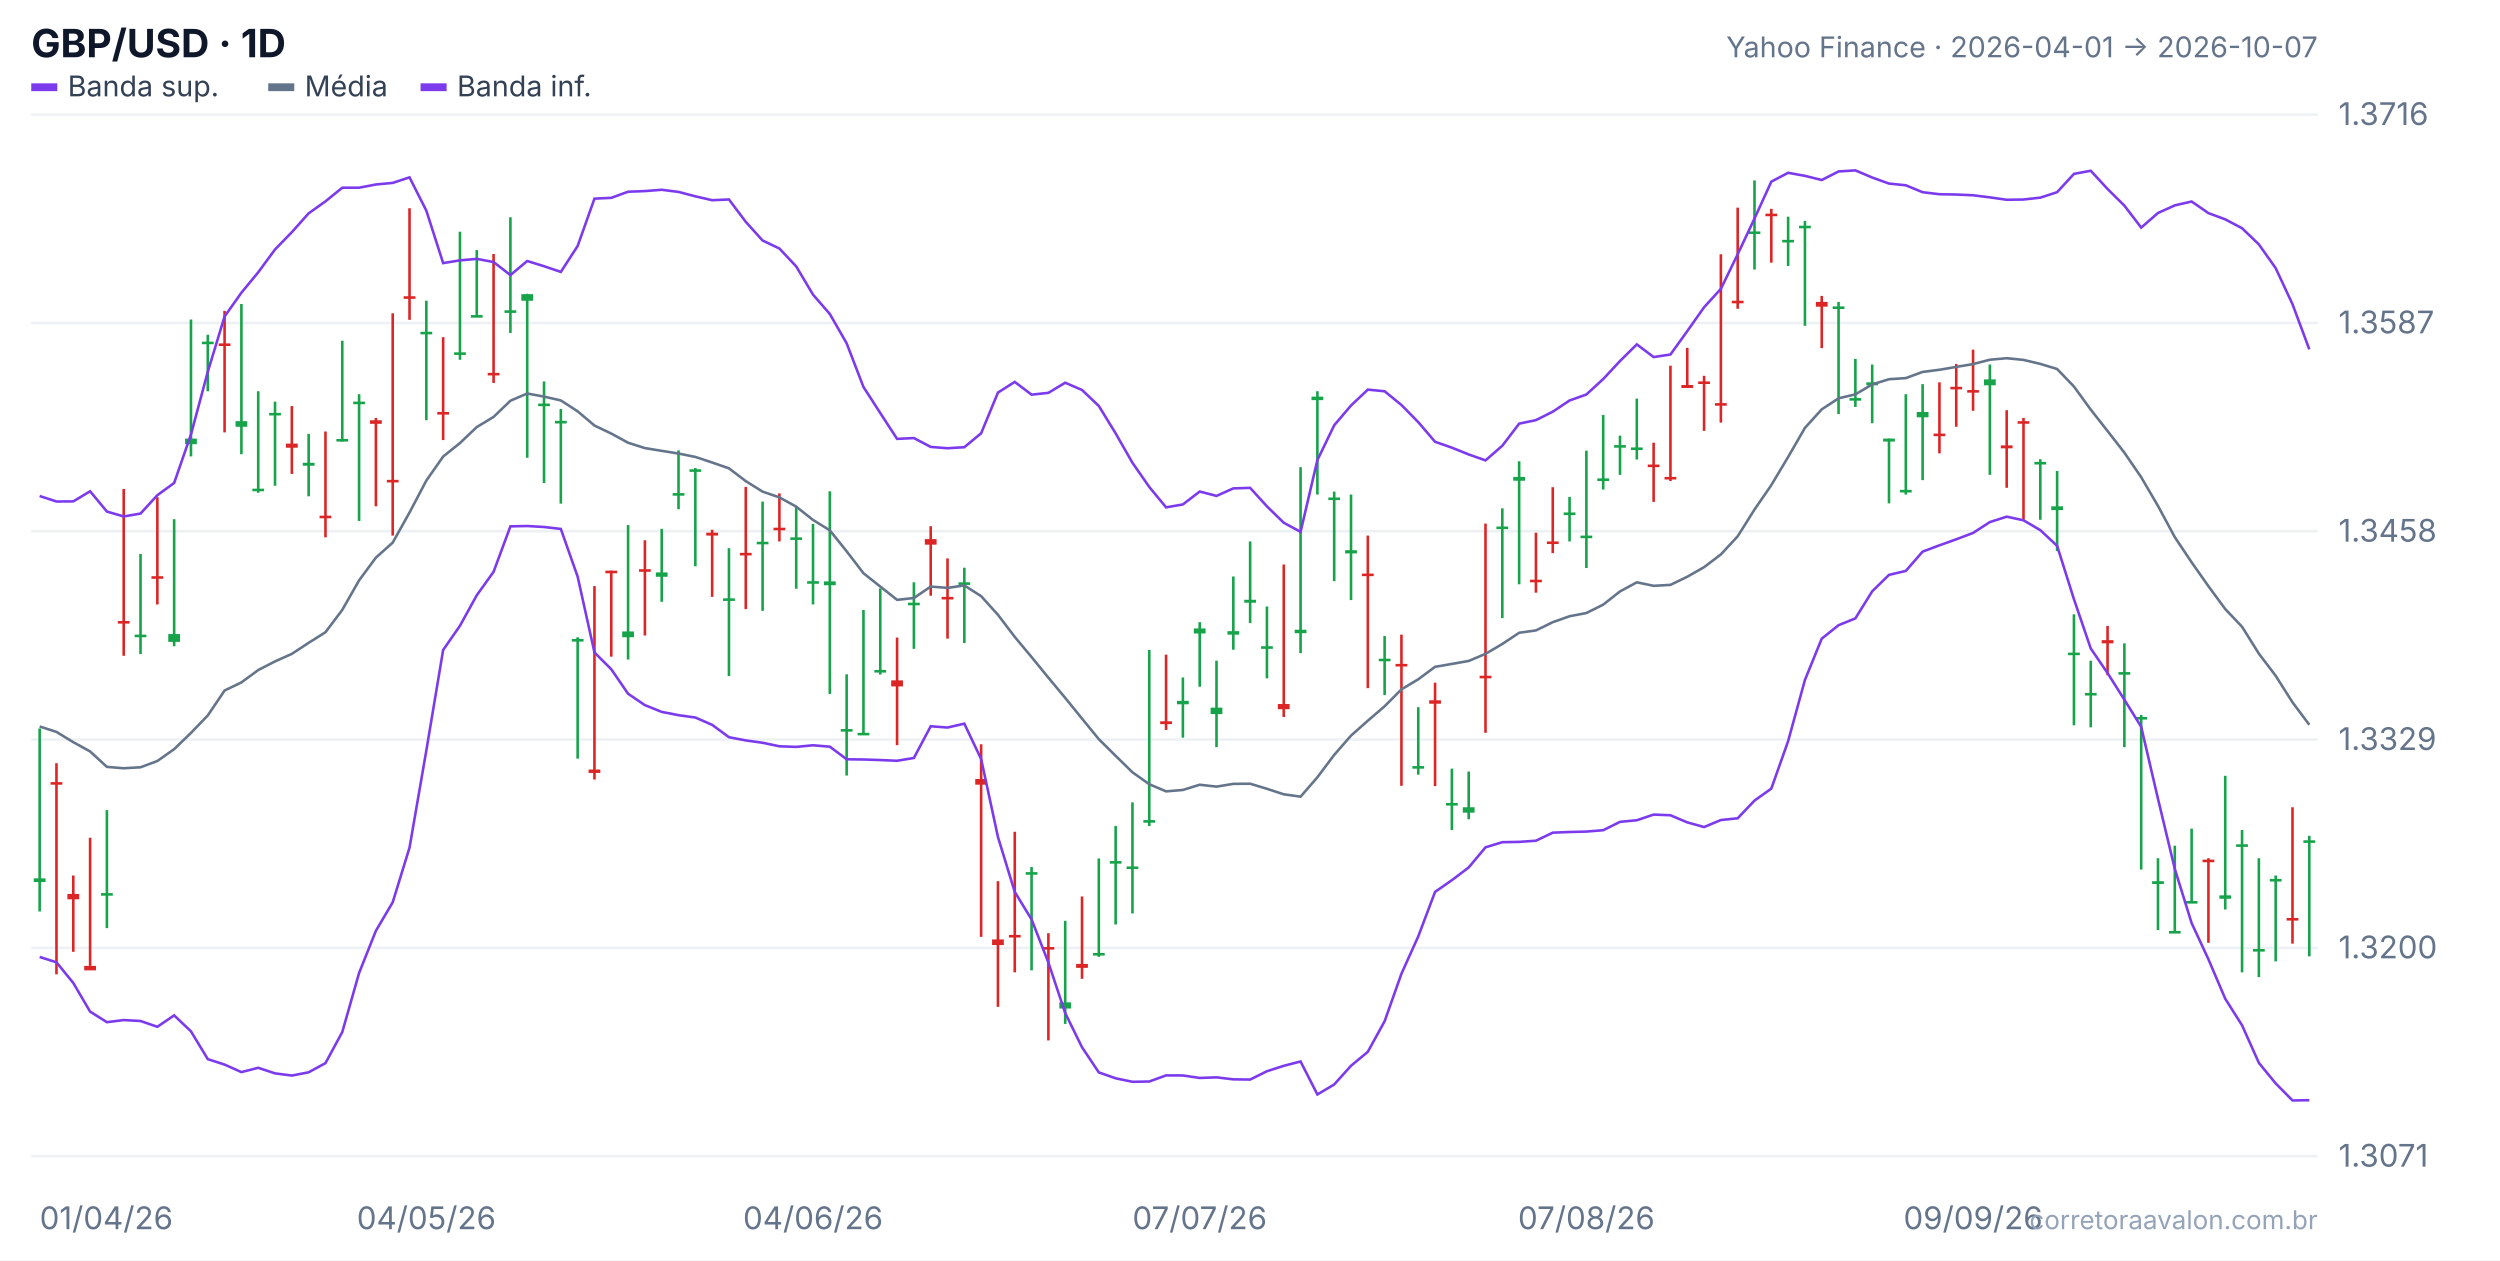
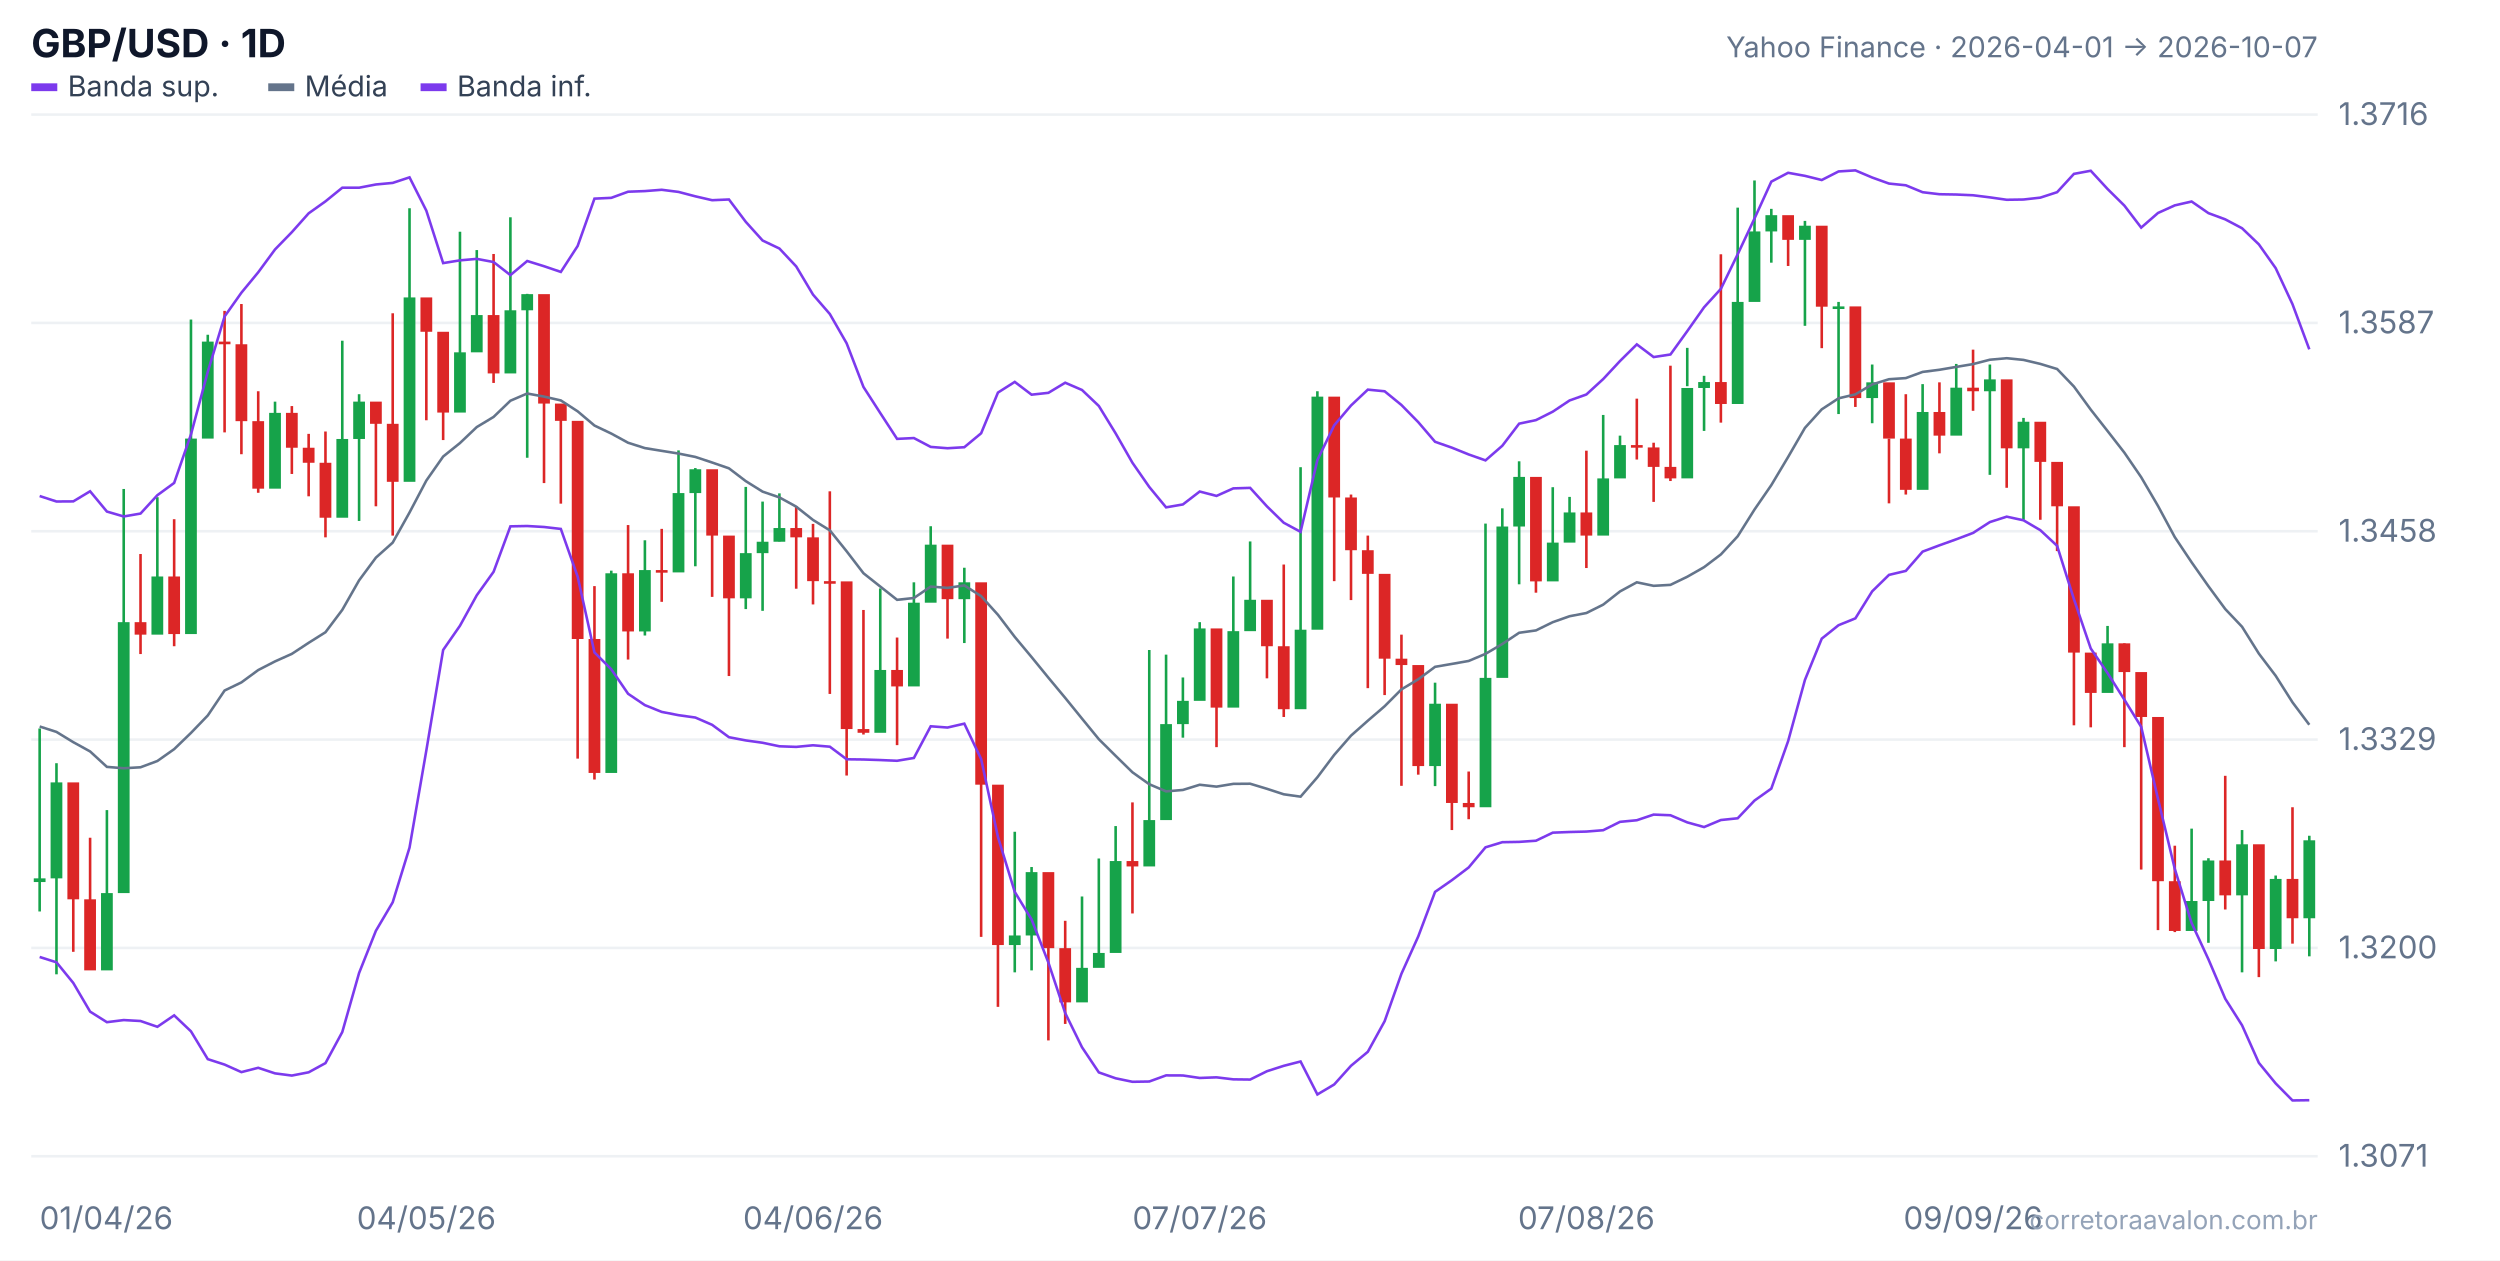
<svg xmlns="http://www.w3.org/2000/svg" viewBox="0 0 960 484" font-family="Inter,system-ui,sans-serif" font-size="12" role="img">
  <rect width="960" height="484" fill="#ffffff" />
  <text x="12" y="22" font-size="15" font-weight="700" fill="#0f172a">GBP/USD · 1D</text>
  <text x="890" y="22" font-size="11" fill="#64748b" text-anchor="end">Yahoo Finance · 2026-04-01 → 2026-10-07</text>
  <line x1="12" x2="890" y1="444" y2="444" stroke="#eef1f4" />
  <text x="898" y="448" fill="#64748b">1.3071</text>
  <line x1="12" x2="890" y1="364" y2="364" stroke="#eef1f4" />
  <text x="898" y="368" fill="#64748b">1.3200</text>
  <line x1="12" x2="890" y1="284" y2="284" stroke="#eef1f4" />
  <text x="898" y="288" fill="#64748b">1.3329</text>
  <line x1="12" x2="890" y1="204" y2="204" stroke="#eef1f4" />
  <text x="898" y="208" fill="#64748b">1.3458</text>
  <line x1="12" x2="890" y1="124" y2="124" stroke="#eef1f4" />
  <text x="898" y="128" fill="#64748b">1.3587</text>
  <line x1="12" x2="890" y1="44" y2="44" stroke="#eef1f4" />
  <text x="898" y="48" fill="#64748b">1.3716</text>
  <text x="15.228" y="472" fill="#64748b" text-anchor="start">01/04/26</text>
  <text x="163.713" y="472" fill="#64748b" text-anchor="middle">04/05/26</text>
  <text x="312.199" y="472" fill="#64748b" text-anchor="middle">04/06/26</text>
  <text x="460.684" y="472" fill="#64748b" text-anchor="middle">07/07/26</text>
  <text x="609.169" y="472" fill="#64748b" text-anchor="middle">07/08/26</text>
  <text x="757.654" y="472" fill="#64748b" text-anchor="middle">09/09/26</text>
  <line x1="15.228" x2="15.228" y1="279.737" y2="350.007" stroke="#16a34a" />
  <rect x="12.968" y="337.29" width="4.519" height="1.415" fill="#16a34a" />
-   <line x1="21.684" x2="21.684" y1="293.073" y2="374.137" stroke="#dc2626" />
-   <rect x="19.424" y="300.329" width="4.519" height="1" fill="#dc2626" />
+   <line x1="21.684" x2="21.684" y1="293.073" y2="374.137" stroke="#16a34a" />
+   <rect x="19.424" y="300.439" width="4.519" height="36.852" fill="#16a34a" />
  <line x1="28.14" x2="28.14" y1="336.201" y2="365.497" stroke="#dc2626" />
-   <rect x="25.88" y="343.273" width="4.519" height="2.065" fill="#dc2626" />
+   <rect x="25.88" y="300.439" width="4.519" height="44.899" fill="#dc2626" />
  <line x1="34.596" x2="34.596" y1="321.692" y2="370.899" stroke="#dc2626" />
-   <rect x="32.336" y="370.899" width="4.519" height="1.728" fill="#dc2626" />
+   <rect x="32.336" y="345.338" width="4.519" height="27.289" fill="#dc2626" />
  <line x1="41.051" x2="41.051" y1="311.079" y2="356.405" stroke="#16a34a" />
-   <rect x="38.792" y="342.947" width="4.519" height="1" fill="#16a34a" />
-   <line x1="47.507" x2="47.507" y1="187.762" y2="251.824" stroke="#dc2626" />
-   <rect x="45.248" y="238.465" width="4.519" height="1" fill="#dc2626" />
-   <line x1="53.963" x2="53.963" y1="212.743" y2="251.157" stroke="#16a34a" />
-   <rect x="51.704" y="243.703" width="4.519" height="1" fill="#16a34a" />
-   <line x1="60.419" x2="60.419" y1="190.921" y2="232.105" stroke="#dc2626" />
-   <rect x="58.16" y="221.259" width="4.519" height="1" fill="#dc2626" />
-   <line x1="66.875" x2="66.875" y1="199.371" y2="248.154" stroke="#16a34a" />
-   <rect x="64.615" y="243.48" width="4.519" height="3.006" fill="#16a34a" />
+   <rect x="38.792" y="342.947" width="4.519" height="29.68" fill="#16a34a" />
+   <line x1="47.507" x2="47.507" y1="187.762" y2="251.824" stroke="#16a34a" />
+   <rect x="45.248" y="238.911" width="4.519" height="104.036" fill="#16a34a" />
+   <line x1="53.963" x2="53.963" y1="212.743" y2="251.157" stroke="#dc2626" />
+   <rect x="51.704" y="238.911" width="4.519" height="4.791" fill="#dc2626" />
+   <line x1="60.419" x2="60.419" y1="190.921" y2="232.105" stroke="#16a34a" />
+   <rect x="58.16" y="221.372" width="4.519" height="22.331" fill="#16a34a" />
+   <line x1="66.875" x2="66.875" y1="199.371" y2="248.154" stroke="#dc2626" />
+   <rect x="64.615" y="221.372" width="4.519" height="22.108" fill="#dc2626" />
  <line x1="73.331" x2="73.331" y1="122.704" y2="175.272" stroke="#16a34a" />
-   <rect x="71.071" y="168.418" width="4.519" height="2.154" fill="#16a34a" />
+   <rect x="71.071" y="168.418" width="4.519" height="75.062" fill="#16a34a" />
  <line x1="79.787" x2="79.787" y1="128.546" y2="150.238" stroke="#16a34a" />
-   <rect x="77.527" y="131.178" width="4.519" height="1" fill="#16a34a" />
+   <rect x="77.527" y="131.178" width="4.519" height="37.24" fill="#16a34a" />
  <line x1="86.243" x2="86.243" y1="119.379" y2="166.036" stroke="#dc2626" />
-   <rect x="83.983" y="131.864" width="4.519" height="1" fill="#dc2626" />
-   <line x1="92.699" x2="92.699" y1="116.74" y2="174.423" stroke="#16a34a" />
-   <rect x="90.439" y="161.724" width="4.519" height="2.156" fill="#16a34a" />
-   <line x1="99.154" x2="99.154" y1="150.238" y2="189.228" stroke="#16a34a" />
-   <rect x="96.895" y="187.649" width="4.519" height="1" fill="#16a34a" />
+   <rect x="83.983" y="131.178" width="4.519" height="1.017" fill="#dc2626" />
+   <line x1="92.699" x2="92.699" y1="116.74" y2="174.423" stroke="#dc2626" />
+   <rect x="90.439" y="132.196" width="4.519" height="29.528" fill="#dc2626" />
+   <line x1="99.154" x2="99.154" y1="150.238" y2="189.228" stroke="#dc2626" />
+   <rect x="96.895" y="161.724" width="4.519" height="25.925" fill="#dc2626" />
  <line x1="105.61" x2="105.61" y1="154.233" y2="186.52" stroke="#16a34a" />
-   <rect x="103.351" y="158.542" width="4.519" height="1" fill="#16a34a" />
+   <rect x="103.351" y="158.542" width="4.519" height="29.107" fill="#16a34a" />
  <line x1="112.066" x2="112.066" y1="155.928" y2="182.002" stroke="#dc2626" />
-   <rect x="109.807" y="170.345" width="4.519" height="1.586" fill="#dc2626" />
-   <line x1="118.522" x2="118.522" y1="166.604" y2="190.582" stroke="#16a34a" />
-   <rect x="116.263" y="177.705" width="4.519" height="1.131" fill="#16a34a" />
+   <rect x="109.807" y="158.542" width="4.519" height="13.389" fill="#dc2626" />
+   <line x1="118.522" x2="118.522" y1="166.604" y2="190.582" stroke="#dc2626" />
+   <rect x="116.263" y="171.931" width="4.519" height="5.774" fill="#dc2626" />
  <line x1="124.978" x2="124.978" y1="165.697" y2="206.343" stroke="#dc2626" />
-   <rect x="122.718" y="198.019" width="4.519" height="1" fill="#dc2626" />
+   <rect x="122.718" y="177.705" width="4.519" height="21.103" fill="#dc2626" />
  <line x1="131.434" x2="131.434" y1="130.834" y2="169.552" stroke="#16a34a" />
-   <rect x="129.174" y="168.565" width="4.519" height="1" fill="#16a34a" />
+   <rect x="129.174" y="168.565" width="4.519" height="30.242" fill="#16a34a" />
  <line x1="137.89" x2="137.89" y1="151.377" y2="200.046" stroke="#16a34a" />
-   <rect x="135.63" y="154.222" width="4.519" height="1" fill="#16a34a" />
+   <rect x="135.63" y="154.222" width="4.519" height="14.344" fill="#16a34a" />
  <line x1="144.346" x2="144.346" y1="160.474" y2="194.416" stroke="#dc2626" />
-   <rect x="142.086" y="161.383" width="4.519" height="1.363" fill="#dc2626" />
+   <rect x="142.086" y="154.222" width="4.519" height="8.524" fill="#dc2626" />
  <line x1="150.801" x2="150.801" y1="120.297" y2="205.669" stroke="#dc2626" />
-   <rect x="148.542" y="184.262" width="4.519" height="1" fill="#dc2626" />
-   <line x1="157.257" x2="157.257" y1="79.964" y2="122.819" stroke="#dc2626" />
-   <rect x="154.998" y="113.754" width="4.519" height="1" fill="#dc2626" />
-   <line x1="163.713" x2="163.713" y1="115.477" y2="161.383" stroke="#16a34a" />
-   <rect x="161.454" y="127.401" width="4.519" height="1" fill="#16a34a" />
+   <rect x="148.542" y="162.746" width="4.519" height="22.272" fill="#dc2626" />
+   <line x1="157.257" x2="157.257" y1="79.964" y2="122.819" stroke="#16a34a" />
+   <rect x="154.998" y="114.213" width="4.519" height="70.805" fill="#16a34a" />
+   <line x1="163.713" x2="163.713" y1="115.477" y2="161.383" stroke="#dc2626" />
+   <rect x="161.454" y="114.213" width="4.519" height="13.188" fill="#dc2626" />
  <line x1="170.169" x2="170.169" y1="129.462" y2="168.985" stroke="#dc2626" />
-   <rect x="167.91" y="158.202" width="4.519" height="1" fill="#dc2626" />
+   <rect x="167.91" y="127.401" width="4.519" height="31.027" fill="#dc2626" />
  <line x1="176.625" x2="176.625" y1="88.986" y2="138.15" stroke="#16a34a" />
-   <rect x="174.365" y="135.294" width="4.519" height="1" fill="#16a34a" />
+   <rect x="174.365" y="135.294" width="4.519" height="23.135" fill="#16a34a" />
  <line x1="183.081" x2="183.081" y1="96.028" y2="121.673" stroke="#16a34a" />
-   <rect x="180.821" y="120.985" width="4.519" height="1" fill="#16a34a" />
+   <rect x="180.821" y="120.985" width="4.519" height="14.309" fill="#16a34a" />
  <line x1="189.537" x2="189.537" y1="97.527" y2="147.049" stroke="#dc2626" />
-   <rect x="187.277" y="143.172" width="4.519" height="1" fill="#dc2626" />
+   <rect x="187.277" y="120.985" width="4.519" height="22.415" fill="#dc2626" />
  <line x1="195.993" x2="195.993" y1="83.437" y2="127.859" stroke="#16a34a" />
-   <rect x="193.733" y="119.15" width="4.519" height="1" fill="#16a34a" />
+   <rect x="193.733" y="119.15" width="4.519" height="24.25" fill="#16a34a" />
  <line x1="202.449" x2="202.449" y1="112.836" y2="175.781" stroke="#16a34a" />
-   <rect x="200.189" y="112.95" width="4.519" height="2.527" fill="#16a34a" />
-   <line x1="208.904" x2="208.904" y1="146.478" y2="185.504" stroke="#16a34a" />
-   <rect x="206.645" y="154.973" width="4.519" height="1" fill="#16a34a" />
-   <line x1="215.36" x2="215.36" y1="157.065" y2="193.401" stroke="#16a34a" />
-   <rect x="213.101" y="161.61" width="4.519" height="1" fill="#16a34a" />
-   <line x1="221.816" x2="221.816" y1="244.705" y2="291.312" stroke="#16a34a" />
-   <rect x="219.557" y="245.373" width="4.519" height="1" fill="#16a34a" />
+   <rect x="200.189" y="112.95" width="4.519" height="6.199" fill="#16a34a" />
+   <line x1="208.904" x2="208.904" y1="146.478" y2="185.504" stroke="#dc2626" />
+   <rect x="206.645" y="112.95" width="4.519" height="42.022" fill="#dc2626" />
+   <line x1="215.36" x2="215.36" y1="157.065" y2="193.401" stroke="#dc2626" />
+   <rect x="213.101" y="154.973" width="4.519" height="6.637" fill="#dc2626" />
+   <line x1="221.816" x2="221.816" y1="244.705" y2="291.312" stroke="#dc2626" />
+   <rect x="219.557" y="161.61" width="4.519" height="83.763" fill="#dc2626" />
  <line x1="228.272" x2="228.272" y1="225.065" y2="299.34" stroke="#dc2626" />
-   <rect x="226.013" y="295.493" width="4.519" height="1.319" fill="#dc2626" />
-   <line x1="234.728" x2="234.728" y1="219.132" y2="252.157" stroke="#dc2626" />
-   <rect x="232.468" y="219.132" width="4.519" height="1.009" fill="#dc2626" />
-   <line x1="241.184" x2="241.184" y1="201.62" y2="253.269" stroke="#16a34a" />
-   <rect x="238.924" y="242.477" width="4.519" height="2.227" fill="#16a34a" />
-   <line x1="247.64" x2="247.64" y1="207.466" y2="244.037" stroke="#dc2626" />
-   <rect x="245.38" y="218.572" width="4.519" height="1" fill="#dc2626" />
-   <line x1="254.096" x2="254.096" y1="203.083" y2="231.1" stroke="#16a34a" />
-   <rect x="251.836" y="219.804" width="4.519" height="1.68" fill="#16a34a" />
+   <rect x="226.013" y="245.373" width="4.519" height="51.44" fill="#dc2626" />
+   <line x1="234.728" x2="234.728" y1="219.132" y2="252.157" stroke="#16a34a" />
+   <rect x="232.468" y="220.14" width="4.519" height="76.672" fill="#16a34a" />
+   <line x1="241.184" x2="241.184" y1="201.62" y2="253.269" stroke="#dc2626" />
+   <rect x="238.924" y="220.14" width="4.519" height="22.337" fill="#dc2626" />
+   <line x1="247.64" x2="247.64" y1="207.466" y2="244.037" stroke="#16a34a" />
+   <rect x="245.38" y="218.908" width="4.519" height="23.57" fill="#16a34a" />
+   <line x1="254.096" x2="254.096" y1="203.083" y2="231.1" stroke="#dc2626" />
+   <rect x="251.836" y="218.908" width="4.519" height="1" fill="#dc2626" />
  <line x1="260.551" x2="260.551" y1="172.951" y2="195.542" stroke="#16a34a" />
-   <rect x="258.292" y="189.342" width="4.519" height="1" fill="#16a34a" />
+   <rect x="258.292" y="189.342" width="4.519" height="30.462" fill="#16a34a" />
  <line x1="267.007" x2="267.007" y1="179.741" y2="217.452" stroke="#16a34a" />
-   <rect x="264.748" y="180.193" width="4.519" height="1" fill="#16a34a" />
+   <rect x="264.748" y="180.193" width="4.519" height="9.149" fill="#16a34a" />
  <line x1="273.463" x2="273.463" y1="203.42" y2="229.201" stroke="#dc2626" />
-   <rect x="271.204" y="204.544" width="4.519" height="1.125" fill="#dc2626" />
-   <line x1="279.919" x2="279.919" y1="210.498" y2="259.596" stroke="#16a34a" />
-   <rect x="277.66" y="229.76" width="4.519" height="1" fill="#16a34a" />
-   <line x1="286.375" x2="286.375" y1="186.972" y2="233.892" stroke="#dc2626" />
-   <rect x="284.115" y="212.293" width="4.519" height="1" fill="#dc2626" />
+   <rect x="271.204" y="180.193" width="4.519" height="25.476" fill="#dc2626" />
+   <line x1="279.919" x2="279.919" y1="210.498" y2="259.596" stroke="#dc2626" />
+   <rect x="277.66" y="205.669" width="4.519" height="24.091" fill="#dc2626" />
+   <line x1="286.375" x2="286.375" y1="186.972" y2="233.892" stroke="#16a34a" />
+   <rect x="284.115" y="212.405" width="4.519" height="17.355" fill="#16a34a" />
  <line x1="292.831" x2="292.831" y1="192.612" y2="234.561" stroke="#16a34a" />
-   <rect x="290.571" y="208.028" width="4.519" height="1" fill="#16a34a" />
-   <line x1="299.287" x2="299.287" y1="189.455" y2="207.915" stroke="#dc2626" />
-   <rect x="297.027" y="202.633" width="4.519" height="1" fill="#dc2626" />
-   <line x1="305.743" x2="305.743" y1="194.416" y2="226.07" stroke="#16a34a" />
-   <rect x="303.483" y="206.343" width="4.519" height="1" fill="#16a34a" />
-   <line x1="312.199" x2="312.199" y1="201.17" y2="232.105" stroke="#16a34a" />
-   <rect x="309.939" y="223.162" width="4.519" height="1" fill="#16a34a" />
-   <line x1="318.654" x2="318.654" y1="188.665" y2="266.469" stroke="#16a34a" />
-   <rect x="316.395" y="223.252" width="4.519" height="1.477" fill="#16a34a" />
-   <line x1="325.11" x2="325.11" y1="258.93" y2="297.802" stroke="#16a34a" />
-   <rect x="322.851" y="279.957" width="4.519" height="1" fill="#16a34a" />
-   <line x1="331.566" x2="331.566" y1="234.227" y2="282.054" stroke="#16a34a" />
-   <rect x="329.307" y="281.392" width="4.519" height="1" fill="#16a34a" />
+   <rect x="290.571" y="208.028" width="4.519" height="4.378" fill="#16a34a" />
+   <line x1="299.287" x2="299.287" y1="189.455" y2="207.915" stroke="#16a34a" />
+   <rect x="297.027" y="202.767" width="4.519" height="5.26" fill="#16a34a" />
+   <line x1="305.743" x2="305.743" y1="194.416" y2="226.07" stroke="#dc2626" />
+   <rect x="303.483" y="202.767" width="4.519" height="3.575" fill="#dc2626" />
+   <line x1="312.199" x2="312.199" y1="201.17" y2="232.105" stroke="#dc2626" />
+   <rect x="309.939" y="206.343" width="4.519" height="16.82" fill="#dc2626" />
+   <line x1="318.654" x2="318.654" y1="188.665" y2="266.469" stroke="#dc2626" />
+   <rect x="316.395" y="223.162" width="4.519" height="1" fill="#dc2626" />
+   <line x1="325.11" x2="325.11" y1="258.93" y2="297.802" stroke="#dc2626" />
+   <rect x="322.851" y="223.252" width="4.519" height="56.705" fill="#dc2626" />
+   <line x1="331.566" x2="331.566" y1="234.227" y2="282.054" stroke="#dc2626" />
+   <rect x="329.307" y="279.957" width="4.519" height="1.435" fill="#dc2626" />
  <line x1="338.022" x2="338.022" y1="225.959" y2="259.042" stroke="#16a34a" />
-   <rect x="335.762" y="257.266" width="4.519" height="1" fill="#16a34a" />
+   <rect x="335.762" y="257.266" width="4.519" height="24.126" fill="#16a34a" />
  <line x1="344.478" x2="344.478" y1="244.816" y2="286.134" stroke="#dc2626" />
-   <rect x="342.218" y="261.259" width="4.519" height="2.329" fill="#dc2626" />
+   <rect x="342.218" y="257.266" width="4.519" height="6.322" fill="#dc2626" />
  <line x1="350.934" x2="350.934" y1="223.609" y2="249.155" stroke="#16a34a" />
-   <rect x="348.674" y="231.436" width="4.519" height="1.004" fill="#16a34a" />
-   <line x1="357.39" x2="357.39" y1="202.07" y2="228.754" stroke="#dc2626" />
-   <rect x="355.13" y="207.017" width="4.519" height="2.134" fill="#dc2626" />
+   <rect x="348.674" y="231.436" width="4.519" height="32.152" fill="#16a34a" />
+   <line x1="357.39" x2="357.39" y1="202.07" y2="228.754" stroke="#16a34a" />
+   <rect x="355.13" y="209.151" width="4.519" height="22.285" fill="#16a34a" />
  <line x1="363.846" x2="363.846" y1="214.424" y2="245.228" stroke="#dc2626" />
-   <rect x="361.586" y="229.201" width="4.519" height="1" fill="#dc2626" />
+   <rect x="361.586" y="209.151" width="4.519" height="20.932" fill="#dc2626" />
  <line x1="370.301" x2="370.301" y1="218.012" y2="246.931" stroke="#16a34a" />
-   <rect x="368.042" y="223.609" width="4.519" height="1" fill="#16a34a" />
+   <rect x="368.042" y="223.609" width="4.519" height="6.474" fill="#16a34a" />
  <line x1="376.757" x2="376.757" y1="285.803" y2="359.763" stroke="#dc2626" />
-   <rect x="374.498" y="299.12" width="4.519" height="2.197" fill="#dc2626" />
+   <rect x="374.498" y="223.609" width="4.519" height="77.708" fill="#dc2626" />
  <line x1="383.213" x2="383.213" y1="338.379" y2="386.634" stroke="#dc2626" />
-   <rect x="380.954" y="360.738" width="4.519" height="2.164" fill="#dc2626" />
-   <line x1="389.669" x2="389.669" y1="319.397" y2="373.382" stroke="#dc2626" />
-   <rect x="387.41" y="359.005" width="4.519" height="1" fill="#dc2626" />
+   <rect x="380.954" y="301.317" width="4.519" height="61.584" fill="#dc2626" />
+   <line x1="389.669" x2="389.669" y1="319.397" y2="373.382" stroke="#16a34a" />
+   <rect x="387.41" y="359.222" width="4.519" height="3.68" fill="#16a34a" />
  <line x1="396.125" x2="396.125" y1="332.933" y2="372.627" stroke="#16a34a" />
-   <rect x="393.865" y="334.894" width="4.519" height="1" fill="#16a34a" />
+   <rect x="393.865" y="334.894" width="4.519" height="24.327" fill="#16a34a" />
  <line x1="402.581" x2="402.581" y1="358.355" y2="399.521" stroke="#dc2626" />
-   <rect x="400.321" y="363.658" width="4.519" height="1" fill="#dc2626" />
-   <line x1="409.037" x2="409.037" y1="353.587" y2="393.19" stroke="#16a34a" />
-   <rect x="406.777" y="384.913" width="4.519" height="2.366" fill="#16a34a" />
-   <line x1="415.493" x2="415.493" y1="344.251" y2="375.864" stroke="#dc2626" />
-   <rect x="413.233" y="370.144" width="4.519" height="1.512" fill="#dc2626" />
+   <rect x="400.321" y="334.894" width="4.519" height="29.198" fill="#dc2626" />
+   <line x1="409.037" x2="409.037" y1="353.587" y2="393.19" stroke="#dc2626" />
+   <rect x="406.777" y="364.092" width="4.519" height="20.821" fill="#dc2626" />
+   <line x1="415.493" x2="415.493" y1="344.251" y2="375.864" stroke="#16a34a" />
+   <rect x="413.233" y="371.656" width="4.519" height="13.257" fill="#16a34a" />
  <line x1="421.949" x2="421.949" y1="329.662" y2="367.442" stroke="#16a34a" />
-   <rect x="419.689" y="365.93" width="4.519" height="1" fill="#16a34a" />
+   <rect x="419.689" y="365.93" width="4.519" height="5.726" fill="#16a34a" />
  <line x1="428.404" x2="428.404" y1="317.21" y2="354.997" stroke="#16a34a" />
-   <rect x="426.145" y="330.644" width="4.519" height="1" fill="#16a34a" />
-   <line x1="434.86" x2="434.86" y1="308.12" y2="350.767" stroke="#16a34a" />
-   <rect x="432.601" y="332.715" width="4.519" height="1" fill="#16a34a" />
+   <rect x="426.145" y="330.644" width="4.519" height="35.286" fill="#16a34a" />
+   <line x1="434.86" x2="434.86" y1="308.12" y2="350.767" stroke="#dc2626" />
+   <rect x="432.601" y="330.644" width="4.519" height="2.07" fill="#dc2626" />
  <line x1="441.316" x2="441.316" y1="249.6" y2="317.21" stroke="#16a34a" />
-   <rect x="439.057" y="314.912" width="4.519" height="1" fill="#16a34a" />
-   <line x1="447.772" x2="447.772" y1="251.38" y2="280.289" stroke="#dc2626" />
-   <rect x="445.513" y="276.976" width="4.519" height="1.083" fill="#dc2626" />
+   <rect x="439.057" y="314.912" width="4.519" height="17.802" fill="#16a34a" />
+   <line x1="447.772" x2="447.772" y1="251.38" y2="280.289" stroke="#16a34a" />
+   <rect x="445.513" y="278.058" width="4.519" height="36.854" fill="#16a34a" />
  <line x1="454.228" x2="454.228" y1="260.151" y2="283.268" stroke="#16a34a" />
-   <rect x="451.968" y="269.125" width="4.519" height="1.328" fill="#16a34a" />
+   <rect x="451.968" y="269.125" width="4.519" height="8.933" fill="#16a34a" />
  <line x1="460.684" x2="460.684" y1="238.911" y2="263.698" stroke="#16a34a" />
-   <rect x="458.424" y="241.319" width="4.519" height="1.939" fill="#16a34a" />
-   <line x1="467.14" x2="467.14" y1="253.713" y2="286.906" stroke="#16a34a" />
-   <rect x="464.88" y="271.725" width="4.519" height="2.488" fill="#16a34a" />
+   <rect x="458.424" y="241.319" width="4.519" height="27.806" fill="#16a34a" />
+   <line x1="467.14" x2="467.14" y1="253.713" y2="286.906" stroke="#dc2626" />
+   <rect x="464.88" y="241.319" width="4.519" height="30.407" fill="#dc2626" />
  <line x1="473.596" x2="473.596" y1="221.372" y2="249.489" stroke="#16a34a" />
-   <rect x="471.336" y="242.366" width="4.519" height="1.336" fill="#16a34a" />
+   <rect x="471.336" y="242.366" width="4.519" height="29.359" fill="#16a34a" />
  <line x1="480.051" x2="480.051" y1="207.915" y2="239.246" stroke="#16a34a" />
-   <rect x="477.792" y="230.318" width="4.519" height="1.117" fill="#16a34a" />
-   <line x1="486.507" x2="486.507" y1="232.888" y2="260.483" stroke="#16a34a" />
-   <rect x="484.248" y="248.154" width="4.519" height="1" fill="#16a34a" />
+   <rect x="477.792" y="230.318" width="4.519" height="12.048" fill="#16a34a" />
+   <line x1="486.507" x2="486.507" y1="232.888" y2="260.483" stroke="#dc2626" />
+   <rect x="484.248" y="230.318" width="4.519" height="17.836" fill="#dc2626" />
  <line x1="492.963" x2="492.963" y1="216.779" y2="275.319" stroke="#dc2626" />
-   <rect x="490.704" y="270.343" width="4.519" height="1.991" fill="#dc2626" />
+   <rect x="490.704" y="248.154" width="4.519" height="24.18" fill="#dc2626" />
  <line x1="499.419" x2="499.419" y1="179.402" y2="250.823" stroke="#16a34a" />
-   <rect x="497.16" y="241.809" width="4.519" height="1.337" fill="#16a34a" />
+   <rect x="497.16" y="241.809" width="4.519" height="30.525" fill="#16a34a" />
  <line x1="505.875" x2="505.875" y1="150.238" y2="189.906" stroke="#16a34a" />
-   <rect x="503.615" y="152.31" width="4.519" height="1.343" fill="#16a34a" />
-   <line x1="512.331" x2="512.331" y1="188.778" y2="223.162" stroke="#16a34a" />
-   <rect x="510.071" y="191.034" width="4.519" height="1" fill="#16a34a" />
-   <line x1="518.787" x2="518.787" y1="189.906" y2="230.43" stroke="#16a34a" />
-   <rect x="516.527" y="211.283" width="4.519" height="1.234" fill="#16a34a" />
+   <rect x="503.615" y="152.31" width="4.519" height="89.5" fill="#16a34a" />
+   <line x1="512.331" x2="512.331" y1="188.778" y2="223.162" stroke="#dc2626" />
+   <rect x="510.071" y="152.31" width="4.519" height="38.724" fill="#dc2626" />
+   <line x1="518.787" x2="518.787" y1="189.906" y2="230.43" stroke="#dc2626" />
+   <rect x="516.527" y="191.034" width="4.519" height="20.249" fill="#dc2626" />
  <line x1="525.243" x2="525.243" y1="205.669" y2="264.252" stroke="#dc2626" />
-   <rect x="522.983" y="220.251" width="4.519" height="1" fill="#dc2626" />
-   <line x1="531.699" x2="531.699" y1="244.259" y2="266.911" stroke="#16a34a" />
-   <rect x="529.439" y="252.935" width="4.519" height="1" fill="#16a34a" />
+   <rect x="522.983" y="211.283" width="4.519" height="9.081" fill="#dc2626" />
+   <line x1="531.699" x2="531.699" y1="244.259" y2="266.911" stroke="#dc2626" />
+   <rect x="529.439" y="220.364" width="4.519" height="32.571" fill="#dc2626" />
  <line x1="538.154" x2="538.154" y1="243.703" y2="301.757" stroke="#dc2626" />
-   <rect x="535.895" y="254.934" width="4.519" height="1" fill="#dc2626" />
-   <line x1="544.61" x2="544.61" y1="271.559" y2="297.472" stroke="#16a34a" />
-   <rect x="542.351" y="294.173" width="4.519" height="1" fill="#16a34a" />
-   <line x1="551.066" x2="551.066" y1="262.147" y2="301.866" stroke="#dc2626" />
-   <rect x="548.807" y="268.904" width="4.519" height="1.328" fill="#dc2626" />
-   <line x1="557.522" x2="557.522" y1="295.163" y2="318.741" stroke="#16a34a" />
-   <rect x="555.262" y="308.339" width="4.519" height="1" fill="#16a34a" />
-   <line x1="563.978" x2="563.978" y1="296.263" y2="314.584" stroke="#16a34a" />
-   <rect x="561.718" y="309.984" width="4.519" height="2.081" fill="#16a34a" />
-   <line x1="570.434" x2="570.434" y1="201.058" y2="281.392" stroke="#dc2626" />
-   <rect x="568.174" y="259.485" width="4.519" height="1" fill="#dc2626" />
+   <rect x="535.895" y="252.935" width="4.519" height="2.444" fill="#dc2626" />
+   <line x1="544.61" x2="544.61" y1="271.559" y2="297.472" stroke="#dc2626" />
+   <rect x="542.351" y="255.379" width="4.519" height="38.794" fill="#dc2626" />
+   <line x1="551.066" x2="551.066" y1="262.147" y2="301.866" stroke="#16a34a" />
+   <rect x="548.807" y="270.232" width="4.519" height="23.941" fill="#16a34a" />
+   <line x1="557.522" x2="557.522" y1="295.163" y2="318.741" stroke="#dc2626" />
+   <rect x="555.262" y="270.232" width="4.519" height="38.107" fill="#dc2626" />
+   <line x1="563.978" x2="563.978" y1="296.263" y2="314.584" stroke="#dc2626" />
+   <rect x="561.718" y="308.339" width="4.519" height="1.645" fill="#dc2626" />
+   <line x1="570.434" x2="570.434" y1="201.058" y2="281.392" stroke="#16a34a" />
+   <rect x="568.174" y="260.306" width="4.519" height="49.678" fill="#16a34a" />
  <line x1="576.89" x2="576.89" y1="195.204" y2="237.35" stroke="#16a34a" />
-   <rect x="574.63" y="202.183" width="4.519" height="1" fill="#16a34a" />
+   <rect x="574.63" y="202.183" width="4.519" height="58.123" fill="#16a34a" />
  <line x1="583.346" x2="583.346" y1="177.14" y2="224.371" stroke="#16a34a" />
-   <rect x="581.086" y="183.132" width="4.519" height="1.469" fill="#16a34a" />
+   <rect x="581.086" y="183.132" width="4.519" height="19.051" fill="#16a34a" />
  <line x1="589.801" x2="589.801" y1="204.544" y2="227.592" stroke="#dc2626" />
-   <rect x="587.542" y="222.603" width="4.519" height="1" fill="#dc2626" />
-   <line x1="596.257" x2="596.257" y1="187.085" y2="212.405" stroke="#dc2626" />
-   <rect x="593.998" y="207.915" width="4.519" height="1" fill="#dc2626" />
+   <rect x="587.542" y="183.132" width="4.519" height="40.12" fill="#dc2626" />
+   <line x1="596.257" x2="596.257" y1="187.085" y2="212.405" stroke="#16a34a" />
+   <rect x="593.998" y="208.364" width="4.519" height="14.888" fill="#16a34a" />
  <line x1="602.713" x2="602.713" y1="190.808" y2="207.915" stroke="#16a34a" />
-   <rect x="600.454" y="196.781" width="4.519" height="1.014" fill="#16a34a" />
-   <line x1="609.169" x2="609.169" y1="173.064" y2="218.124" stroke="#16a34a" />
-   <rect x="606.91" y="205.669" width="4.519" height="1" fill="#16a34a" />
+   <rect x="600.454" y="196.781" width="4.519" height="11.583" fill="#16a34a" />
+   <line x1="609.169" x2="609.169" y1="173.064" y2="218.124" stroke="#dc2626" />
+   <rect x="606.91" y="196.781" width="4.519" height="8.887" fill="#dc2626" />
  <line x1="615.625" x2="615.625" y1="159.338" y2="187.988" stroke="#16a34a" />
-   <rect x="613.365" y="183.708" width="4.519" height="1.005" fill="#16a34a" />
+   <rect x="613.365" y="183.708" width="4.519" height="21.96" fill="#16a34a" />
  <line x1="622.081" x2="622.081" y1="167.284" y2="182.341" stroke="#16a34a" />
-   <rect x="619.821" y="170.912" width="4.519" height="1" fill="#16a34a" />
-   <line x1="628.537" x2="628.537" y1="153.084" y2="176.461" stroke="#16a34a" />
-   <rect x="626.277" y="171.818" width="4.519" height="1" fill="#16a34a" />
+   <rect x="619.821" y="170.912" width="4.519" height="12.797" fill="#16a34a" />
+   <line x1="628.537" x2="628.537" y1="153.084" y2="176.461" stroke="#dc2626" />
+   <rect x="626.277" y="170.912" width="4.519" height="1" fill="#dc2626" />
  <line x1="634.993" x2="634.993" y1="170.005" y2="192.725" stroke="#dc2626" />
-   <rect x="632.733" y="178.384" width="4.519" height="1" fill="#dc2626" />
+   <rect x="632.733" y="171.818" width="4.519" height="7.471" fill="#dc2626" />
  <line x1="641.449" x2="641.449" y1="140.433" y2="184.713" stroke="#dc2626" />
-   <rect x="639.189" y="183.132" width="4.519" height="1" fill="#dc2626" />
-   <line x1="647.904" x2="647.904" y1="133.579" y2="148.301" stroke="#dc2626" />
-   <rect x="645.645" y="147.845" width="4.519" height="1.14" fill="#dc2626" />
-   <line x1="654.36" x2="654.36" y1="144.312" y2="165.47" stroke="#dc2626" />
-   <rect x="652.101" y="146.467" width="4.519" height="1" fill="#dc2626" />
+   <rect x="639.189" y="179.289" width="4.519" height="4.408" fill="#dc2626" />
+   <line x1="647.904" x2="647.904" y1="133.579" y2="148.301" stroke="#16a34a" />
+   <rect x="645.645" y="148.985" width="4.519" height="34.712" fill="#16a34a" />
+   <line x1="654.36" x2="654.36" y1="144.312" y2="165.47" stroke="#16a34a" />
+   <rect x="652.101" y="146.707" width="4.519" height="2.278" fill="#16a34a" />
  <line x1="660.816" x2="660.816" y1="97.642" y2="162.291" stroke="#dc2626" />
-   <rect x="658.557" y="154.79" width="4.519" height="1" fill="#dc2626" />
-   <line x1="667.272" x2="667.272" y1="79.733" y2="118.576" stroke="#dc2626" />
-   <rect x="665.012" y="115.477" width="4.519" height="1" fill="#dc2626" />
+   <rect x="658.557" y="146.707" width="4.519" height="8.425" fill="#dc2626" />
+   <line x1="667.272" x2="667.272" y1="79.733" y2="118.576" stroke="#16a34a" />
+   <rect x="665.012" y="115.936" width="4.519" height="39.196" fill="#16a34a" />
  <line x1="673.728" x2="673.728" y1="69.299" y2="103.52" stroke="#16a34a" />
-   <rect x="671.468" y="88.87" width="4.519" height="1" fill="#16a34a" />
-   <line x1="680.184" x2="680.184" y1="80.197" y2="100.87" stroke="#dc2626" />
-   <rect x="677.924" y="82.036" width="4.519" height="1" fill="#dc2626" />
-   <line x1="686.64" x2="686.64" y1="83.205" y2="102.137" stroke="#16a34a" />
-   <rect x="684.38" y="92.105" width="4.519" height="1" fill="#16a34a" />
+   <rect x="671.468" y="88.87" width="4.519" height="27.066" fill="#16a34a" />
+   <line x1="680.184" x2="680.184" y1="80.197" y2="100.87" stroke="#16a34a" />
+   <rect x="677.924" y="82.627" width="4.519" height="6.244" fill="#16a34a" />
+   <line x1="686.64" x2="686.64" y1="83.205" y2="102.137" stroke="#dc2626" />
+   <rect x="684.38" y="82.627" width="4.519" height="9.478" fill="#dc2626" />
  <line x1="693.096" x2="693.096" y1="84.824" y2="125.111" stroke="#16a34a" />
-   <rect x="690.836" y="86.675" width="4.519" height="1" fill="#16a34a" />
+   <rect x="690.836" y="86.675" width="4.519" height="5.43" fill="#16a34a" />
  <line x1="699.551" x2="699.551" y1="113.639" y2="133.694" stroke="#dc2626" />
-   <rect x="697.292" y="115.936" width="4.519" height="1.837" fill="#dc2626" />
+   <rect x="697.292" y="86.675" width="4.519" height="31.098" fill="#dc2626" />
  <line x1="706.007" x2="706.007" y1="115.936" y2="158.997" stroke="#16a34a" />
  <rect x="703.748" y="117.659" width="4.519" height="1" fill="#16a34a" />
-   <line x1="712.463" x2="712.463" y1="137.807" y2="156.268" stroke="#16a34a" />
-   <rect x="710.204" y="152.856" width="4.519" height="1" fill="#16a34a" />
+   <line x1="712.463" x2="712.463" y1="137.807" y2="156.268" stroke="#dc2626" />
+   <rect x="710.204" y="117.659" width="4.519" height="35.197" fill="#dc2626" />
  <line x1="718.919" x2="718.919" y1="139.977" y2="162.519" stroke="#16a34a" />
-   <rect x="716.66" y="146.82" width="4.519" height="1.14" fill="#16a34a" />
-   <line x1="725.375" x2="725.375" y1="168.418" y2="193.289" stroke="#16a34a" />
-   <rect x="723.115" y="168.418" width="4.519" height="1.134" fill="#16a34a" />
-   <line x1="731.831" x2="731.831" y1="151.377" y2="189.906" stroke="#16a34a" />
-   <rect x="729.571" y="188.1" width="4.519" height="1.016" fill="#16a34a" />
+   <rect x="716.66" y="146.82" width="4.519" height="6.036" fill="#16a34a" />
+   <line x1="725.375" x2="725.375" y1="168.418" y2="193.289" stroke="#dc2626" />
+   <rect x="723.115" y="146.82" width="4.519" height="21.598" fill="#dc2626" />
+   <line x1="731.831" x2="731.831" y1="151.377" y2="189.906" stroke="#dc2626" />
+   <rect x="729.571" y="168.418" width="4.519" height="19.682" fill="#dc2626" />
  <line x1="738.287" x2="738.287" y1="147.504" y2="184.374" stroke="#16a34a" />
-   <rect x="736.027" y="158.202" width="4.519" height="2.045" fill="#16a34a" />
+   <rect x="736.027" y="158.202" width="4.519" height="29.898" fill="#16a34a" />
  <line x1="744.743" x2="744.743" y1="146.82" y2="174.084" stroke="#dc2626" />
-   <rect x="742.483" y="166.491" width="4.519" height="1" fill="#dc2626" />
-   <line x1="751.199" x2="751.199" y1="139.749" y2="163.88" stroke="#dc2626" />
-   <rect x="748.939" y="148.529" width="4.519" height="1" fill="#dc2626" />
+   <rect x="742.483" y="158.202" width="4.519" height="9.082" fill="#dc2626" />
+   <line x1="751.199" x2="751.199" y1="139.749" y2="163.88" stroke="#16a34a" />
+   <rect x="748.939" y="148.871" width="4.519" height="18.413" fill="#16a34a" />
  <line x1="757.654" x2="757.654" y1="134.265" y2="157.747" stroke="#dc2626" />
-   <rect x="755.395" y="149.782" width="4.519" height="1" fill="#dc2626" />
+   <rect x="755.395" y="148.871" width="4.519" height="1.367" fill="#dc2626" />
  <line x1="764.11" x2="764.11" y1="139.977" y2="182.341" stroke="#16a34a" />
-   <rect x="761.851" y="145.68" width="4.519" height="2.279" fill="#16a34a" />
+   <rect x="761.851" y="145.68" width="4.519" height="4.558" fill="#16a34a" />
  <line x1="770.566" x2="770.566" y1="157.52" y2="187.311" stroke="#dc2626" />
-   <rect x="768.307" y="171.025" width="4.519" height="1.134" fill="#dc2626" />
-   <line x1="777.022" x2="777.022" y1="160.474" y2="199.595" stroke="#dc2626" />
-   <rect x="774.762" y="161.724" width="4.519" height="1" fill="#dc2626" />
-   <line x1="783.478" x2="783.478" y1="176.347" y2="199.595" stroke="#16a34a" />
-   <rect x="781.218" y="177.366" width="4.519" height="1" fill="#16a34a" />
-   <line x1="789.934" x2="789.934" y1="180.872" y2="211.62" stroke="#16a34a" />
-   <rect x="787.674" y="194.416" width="4.519" height="1.464" fill="#16a34a" />
-   <line x1="796.39" x2="796.39" y1="235.9" y2="278.522" stroke="#16a34a" />
-   <rect x="794.13" y="250.6" width="4.519" height="1" fill="#16a34a" />
-   <line x1="802.846" x2="802.846" y1="253.713" y2="279.295" stroke="#16a34a" />
-   <rect x="800.586" y="266.081" width="4.519" height="1" fill="#16a34a" />
-   <line x1="809.301" x2="809.301" y1="240.36" y2="259.264" stroke="#dc2626" />
-   <rect x="807.042" y="245.817" width="4.519" height="1.225" fill="#dc2626" />
-   <line x1="815.757" x2="815.757" y1="247.042" y2="286.906" stroke="#16a34a" />
-   <rect x="813.498" y="258.076" width="4.519" height="1" fill="#16a34a" />
-   <line x1="822.213" x2="822.213" y1="274.544" y2="333.914" stroke="#16a34a" />
-   <rect x="819.954" y="275.319" width="4.519" height="1" fill="#16a34a" />
-   <line x1="828.669" x2="828.669" y1="329.553" y2="357.164" stroke="#16a34a" />
-   <rect x="826.41" y="338.379" width="4.519" height="1.088" fill="#16a34a" />
-   <line x1="835.125" x2="835.125" y1="324.751" y2="357.922" stroke="#16a34a" />
-   <rect x="832.865" y="357.489" width="4.519" height="1" fill="#16a34a" />
+   <rect x="768.307" y="145.68" width="4.519" height="26.478" fill="#dc2626" />
+   <line x1="777.022" x2="777.022" y1="160.474" y2="199.595" stroke="#16a34a" />
+   <rect x="774.762" y="161.95" width="4.519" height="10.208" fill="#16a34a" />
+   <line x1="783.478" x2="783.478" y1="176.347" y2="199.595" stroke="#dc2626" />
+   <rect x="781.218" y="161.95" width="4.519" height="15.415" fill="#dc2626" />
+   <line x1="789.934" x2="789.934" y1="180.872" y2="211.62" stroke="#dc2626" />
+   <rect x="787.674" y="177.366" width="4.519" height="17.05" fill="#dc2626" />
+   <line x1="796.39" x2="796.39" y1="235.9" y2="278.522" stroke="#dc2626" />
+   <rect x="794.13" y="194.416" width="4.519" height="56.185" fill="#dc2626" />
+   <line x1="802.846" x2="802.846" y1="253.713" y2="279.295" stroke="#dc2626" />
+   <rect x="800.586" y="250.6" width="4.519" height="15.48" fill="#dc2626" />
+   <line x1="809.301" x2="809.301" y1="240.36" y2="259.264" stroke="#16a34a" />
+   <rect x="807.042" y="247.042" width="4.519" height="19.039" fill="#16a34a" />
+   <line x1="815.757" x2="815.757" y1="247.042" y2="286.906" stroke="#dc2626" />
+   <rect x="813.498" y="247.042" width="4.519" height="11.034" fill="#dc2626" />
+   <line x1="822.213" x2="822.213" y1="274.544" y2="333.914" stroke="#dc2626" />
+   <rect x="819.954" y="258.076" width="4.519" height="17.243" fill="#dc2626" />
+   <line x1="828.669" x2="828.669" y1="329.553" y2="357.164" stroke="#dc2626" />
+   <rect x="826.41" y="275.319" width="4.519" height="63.06" fill="#dc2626" />
+   <line x1="835.125" x2="835.125" y1="324.751" y2="357.922" stroke="#dc2626" />
+   <rect x="832.865" y="338.379" width="4.519" height="19.11" fill="#dc2626" />
  <line x1="841.581" x2="841.581" y1="318.195" y2="346.532" stroke="#16a34a" />
-   <rect x="839.321" y="345.99" width="4.519" height="1" fill="#16a34a" />
-   <line x1="848.037" x2="848.037" y1="329.553" y2="362.036" stroke="#dc2626" />
-   <rect x="845.777" y="330.099" width="4.519" height="1" fill="#dc2626" />
-   <line x1="854.493" x2="854.493" y1="297.911" y2="349.248" stroke="#16a34a" />
-   <rect x="852.233" y="343.817" width="4.519" height="1.304" fill="#16a34a" />
+   <rect x="839.321" y="345.99" width="4.519" height="11.499" fill="#16a34a" />
+   <line x1="848.037" x2="848.037" y1="329.553" y2="362.036" stroke="#16a34a" />
+   <rect x="845.777" y="330.426" width="4.519" height="15.564" fill="#16a34a" />
+   <line x1="854.493" x2="854.493" y1="297.911" y2="349.248" stroke="#dc2626" />
+   <rect x="852.233" y="330.426" width="4.519" height="13.391" fill="#dc2626" />
  <line x1="860.949" x2="860.949" y1="318.741" y2="373.382" stroke="#16a34a" />
-   <rect x="858.689" y="324.205" width="4.519" height="1" fill="#16a34a" />
-   <line x1="867.404" x2="867.404" y1="329.553" y2="375.216" stroke="#16a34a" />
-   <rect x="865.145" y="364.416" width="4.519" height="1" fill="#16a34a" />
+   <rect x="858.689" y="324.205" width="4.519" height="19.612" fill="#16a34a" />
+   <line x1="867.404" x2="867.404" y1="329.553" y2="375.216" stroke="#dc2626" />
+   <rect x="865.145" y="324.205" width="4.519" height="40.211" fill="#dc2626" />
  <line x1="873.86" x2="873.86" y1="336.201" y2="369.172" stroke="#16a34a" />
-   <rect x="871.601" y="337.507" width="4.519" height="1" fill="#16a34a" />
+   <rect x="871.601" y="337.507" width="4.519" height="26.909" fill="#16a34a" />
  <line x1="880.316" x2="880.316" y1="309.984" y2="362.36" stroke="#dc2626" />
-   <rect x="878.057" y="352.503" width="4.519" height="1" fill="#dc2626" />
+   <rect x="878.057" y="337.507" width="4.519" height="15.104" fill="#dc2626" />
  <line x1="886.772" x2="886.772" y1="320.928" y2="367.227" stroke="#16a34a" />
-   <rect x="884.512" y="322.676" width="4.519" height="1" fill="#16a34a" />
+   <rect x="884.512" y="322.676" width="4.519" height="29.935" fill="#16a34a" />
  <polyline fill="none" stroke="#7c3aed" stroke-width="1" points="15.228,190.472 21.684,192.578 28.14,192.532 34.596,188.652 41.051,196.439 47.507,198.322 53.963,197.206 60.419,190.168 66.875,185.449 73.331,166.838 79.787,142.769 86.243,121.522 92.699,112.394 99.154,104.565 105.61,95.786 112.066,89.151 118.522,81.914 124.978,77.323 131.434,72.083 137.89,72.082 144.346,70.841 150.801,70.236 157.257,68.105 163.713,80.9 170.169,101.03 176.625,99.976 183.081,99.408 189.537,100.623 195.993,105.639 202.449,100.223 208.904,102.226 215.36,104.421 221.816,94.461 228.272,76.276 234.728,75.973 241.184,73.619 247.64,73.376 254.096,72.876 260.551,73.695 267.007,75.387 273.463,76.878 279.919,76.6 286.375,85.187 292.831,92.353 299.287,95.429 305.743,102.304 312.199,113.137 318.654,120.582 325.11,131.829 331.566,148.589 338.022,158.607 344.478,168.529 350.934,168.213 357.39,171.612 363.846,172.124 370.301,171.73 376.757,166.372 383.213,150.75 389.669,146.653 396.125,151.554 402.581,150.847 409.037,146.962 415.493,149.756 421.949,155.892 428.404,166.417 434.86,177.708 441.316,186.992 447.772,194.825 454.228,193.708 460.684,188.748 467.14,190.43 473.596,187.538 480.051,187.344 486.507,194.442 492.963,200.745 499.419,204.227 505.875,176.673 512.331,163.317 518.787,155.704 525.243,149.619 531.699,150.251 538.154,155.525 544.61,162.104 551.066,169.647 557.522,171.901 563.978,174.515 570.434,176.786 576.89,171.165 583.346,162.686 589.801,161.323 596.257,158.084 602.713,153.777 609.169,151.479 615.625,145.557 622.081,138.628 628.537,132.242 634.993,137.112 641.449,136.123 647.904,127.159 654.36,117.997 660.816,110.914 667.272,97.64 673.728,83.913 680.184,69.751 686.64,66.354 693.096,67.526 699.551,69.127 706.007,65.837 712.463,65.429 718.919,68.167 725.375,70.488 731.831,71.149 738.287,73.81 744.743,74.583 751.199,74.698 757.654,74.982 764.11,75.787 770.566,76.711 777.022,76.615 783.478,75.892 789.934,73.795 796.39,66.77 802.846,65.569 809.301,72.568 815.757,78.949 822.213,87.404 828.669,81.782 835.125,78.858 841.581,77.381 848.037,81.842 854.493,84.234 860.949,87.644 867.404,93.839 873.86,102.969 880.316,116.805 886.772,134.144" />
  <polyline fill="none" stroke="#64748b" stroke-width="1" points="15.228,278.977 21.684,281.052 28.14,284.995 34.596,288.555 41.051,294.478 47.507,295.013 53.963,294.635 60.419,292.229 66.875,287.675 73.331,281.437 79.787,274.739 86.243,265.16 92.699,262.043 99.154,257.301 105.61,253.98 112.066,251.083 118.522,246.839 124.978,242.782 131.434,234.193 137.89,222.852 144.346,214.125 150.801,208.354 157.257,196.798 163.713,184.537 170.169,175.311 176.625,170.13 183.081,163.994 189.537,160.095 195.993,153.879 202.449,151.105 208.904,152.295 215.36,153.766 221.816,157.948 228.272,163.406 234.728,166.486 241.184,170.014 247.64,172.074 254.096,173.124 260.551,174.162 267.007,175.461 273.463,177.607 279.919,179.844 286.375,184.754 292.831,188.785 299.287,191.002 305.743,194.554 312.199,199.663 318.654,203.656 325.11,211.696 331.566,220.118 338.022,225.233 344.478,230.332 350.934,229.635 357.39,225.252 363.846,225.749 370.301,224.806 376.757,228.926 383.213,236.081 389.669,244.575 396.125,252.31 402.581,260.231 409.037,267.989 415.493,275.951 421.949,283.847 428.404,290.24 434.86,296.559 441.316,301.146 447.772,303.887 454.228,303.345 460.684,301.342 467.14,302.064 473.596,301.003 480.051,300.948 486.507,302.898 492.963,305.01 499.419,305.92 505.875,298.47 512.331,289.876 518.787,282.48 525.243,276.753 531.699,271.195 538.154,264.719 544.61,260.844 551.066,256.059 557.522,254.944 563.978,253.808 570.434,251.077 576.89,247.284 583.346,242.984 589.801,242.081 596.257,238.913 602.713,236.633 609.169,235.401 615.625,232.179 622.081,227.108 628.537,223.608 634.993,224.957 641.449,224.59 647.904,221.475 654.36,217.792 660.816,212.902 667.272,205.93 673.728,195.665 680.184,186.285 686.64,175.473 693.096,164.307 699.551,157.181 706.007,152.954 712.463,151.441 718.919,147.619 725.375,145.622 731.831,145.188 738.287,142.814 744.743,141.993 751.199,140.891 757.654,139.812 764.11,138.132 770.566,137.555 777.022,138.203 783.478,139.736 789.934,141.7 796.39,148.433 802.846,157.294 809.301,165.515 815.757,173.813 822.213,183.245 828.669,194.276 835.125,206.267 841.581,215.924 848.037,225.104 854.493,233.874 860.949,240.679 867.404,250.99 873.86,259.501 880.316,269.688 886.772,278.31" />
  <polyline fill="none" stroke="#7c3aed" stroke-width="1" points="15.228,367.481 21.684,369.526 28.14,377.459 34.596,388.458 41.051,392.516 47.507,391.705 53.963,392.065 60.419,394.29 66.875,389.901 73.331,396.035 79.787,406.708 86.243,408.797 92.699,411.692 99.154,410.036 105.61,412.174 112.066,413.015 118.522,411.764 124.978,408.24 131.434,396.303 137.89,373.622 144.346,357.409 150.801,346.472 157.257,325.491 163.713,288.173 170.169,249.591 176.625,240.283 183.081,228.58 189.537,219.567 195.993,202.118 202.449,201.988 208.904,202.365 215.36,203.11 221.816,221.435 228.272,250.536 234.728,257 241.184,266.408 247.64,270.772 254.096,273.371 260.551,274.63 267.007,275.534 273.463,278.337 279.919,283.089 286.375,284.321 292.831,285.217 299.287,286.575 305.743,286.805 312.199,286.19 318.654,286.73 325.11,291.564 331.566,291.647 338.022,291.859 344.478,292.135 350.934,291.057 357.39,278.892 363.846,279.374 370.301,277.882 376.757,291.48 383.213,321.412 389.669,342.497 396.125,353.066 402.581,369.615 409.037,389.016 415.493,402.147 421.949,411.802 428.404,414.064 434.86,415.41 441.316,415.301 447.772,412.948 454.228,412.983 460.684,413.935 467.14,413.699 473.596,414.469 480.051,414.551 486.507,411.353 492.963,409.275 499.419,407.613 505.875,420.267 512.331,416.436 518.787,409.255 525.243,403.887 531.699,392.139 538.154,373.912 544.61,359.585 551.066,342.472 557.522,337.988 563.978,333.1 570.434,325.368 576.89,323.403 583.346,323.282 589.801,322.839 596.257,319.742 602.713,319.49 609.169,319.323 615.625,318.8 622.081,315.587 628.537,314.974 634.993,312.801 641.449,313.057 647.904,315.791 654.36,317.587 660.816,314.89 667.272,314.22 673.728,307.417 680.184,302.818 686.64,284.592 693.096,261.089 699.551,245.234 706.007,240.071 712.463,237.453 718.919,227.071 725.375,220.756 731.831,219.227 738.287,211.818 744.743,209.403 751.199,207.084 757.654,204.643 764.11,200.477 770.566,198.398 777.022,199.791 783.478,203.58 789.934,209.606 796.39,230.097 802.846,249.019 809.301,258.461 815.757,268.678 822.213,279.087 828.669,306.769 835.125,333.677 841.581,354.467 848.037,368.367 854.493,383.515 860.949,393.715 867.404,408.141 873.86,416.033 880.316,422.571 886.772,422.476" />
  <rect x="12" y="32" width="10" height="3" fill="#7c3aed" />
  <text x="26" y="37" font-size="11" fill="#334155">Banda sup.</text>
  <rect x="103" y="32" width="10" height="3" fill="#64748b" />
  <text x="117" y="37" font-size="11" fill="#334155">Média</text>
  <rect x="161.5" y="32" width="10" height="3" fill="#7c3aed" />
  <text x="175.5" y="37" font-size="11" fill="#334155">Banda inf.</text>
  <text x="890" y="472" font-size="10" fill="#94a3b8" text-anchor="end">corretoraavalon.com.br</text>
</svg>
